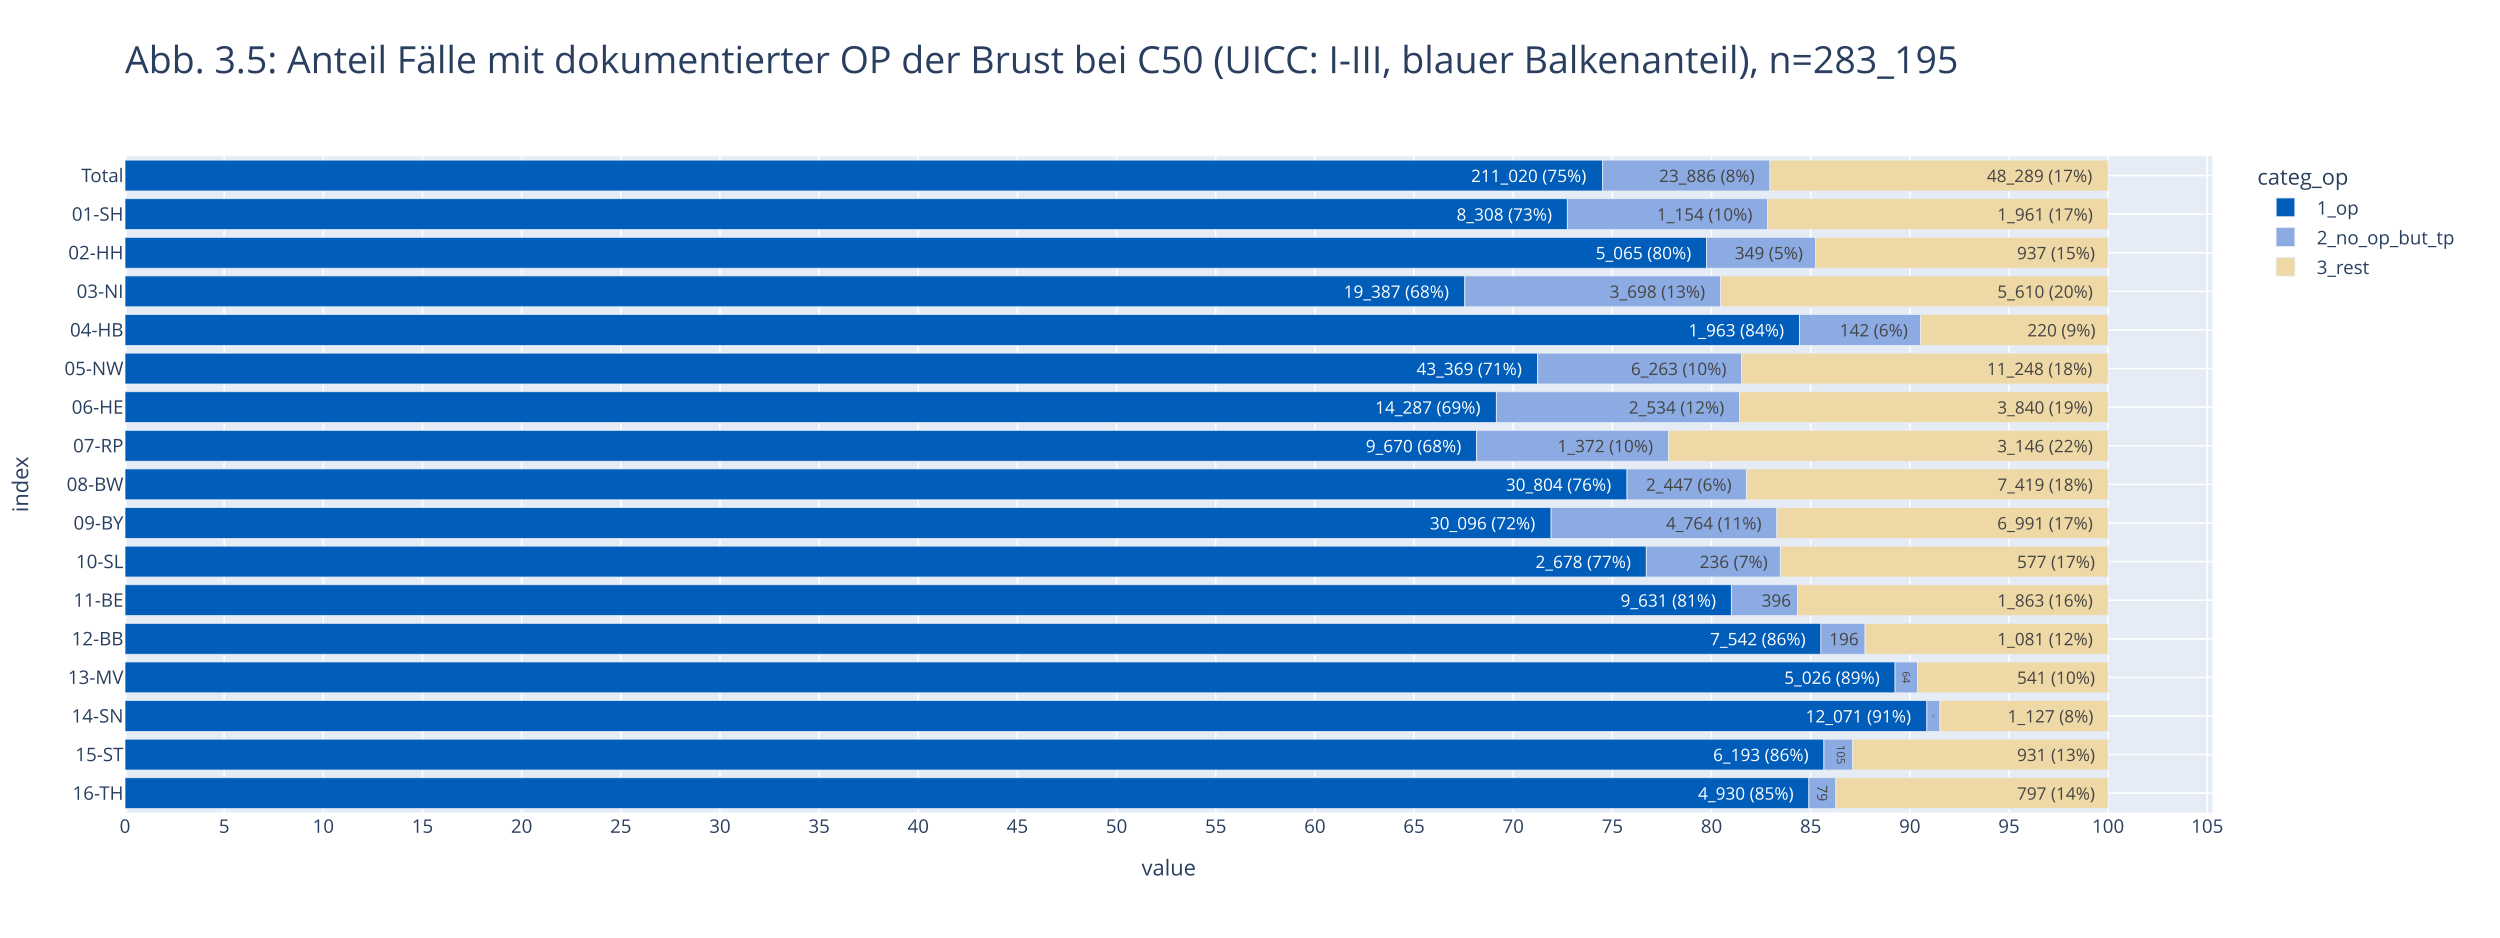
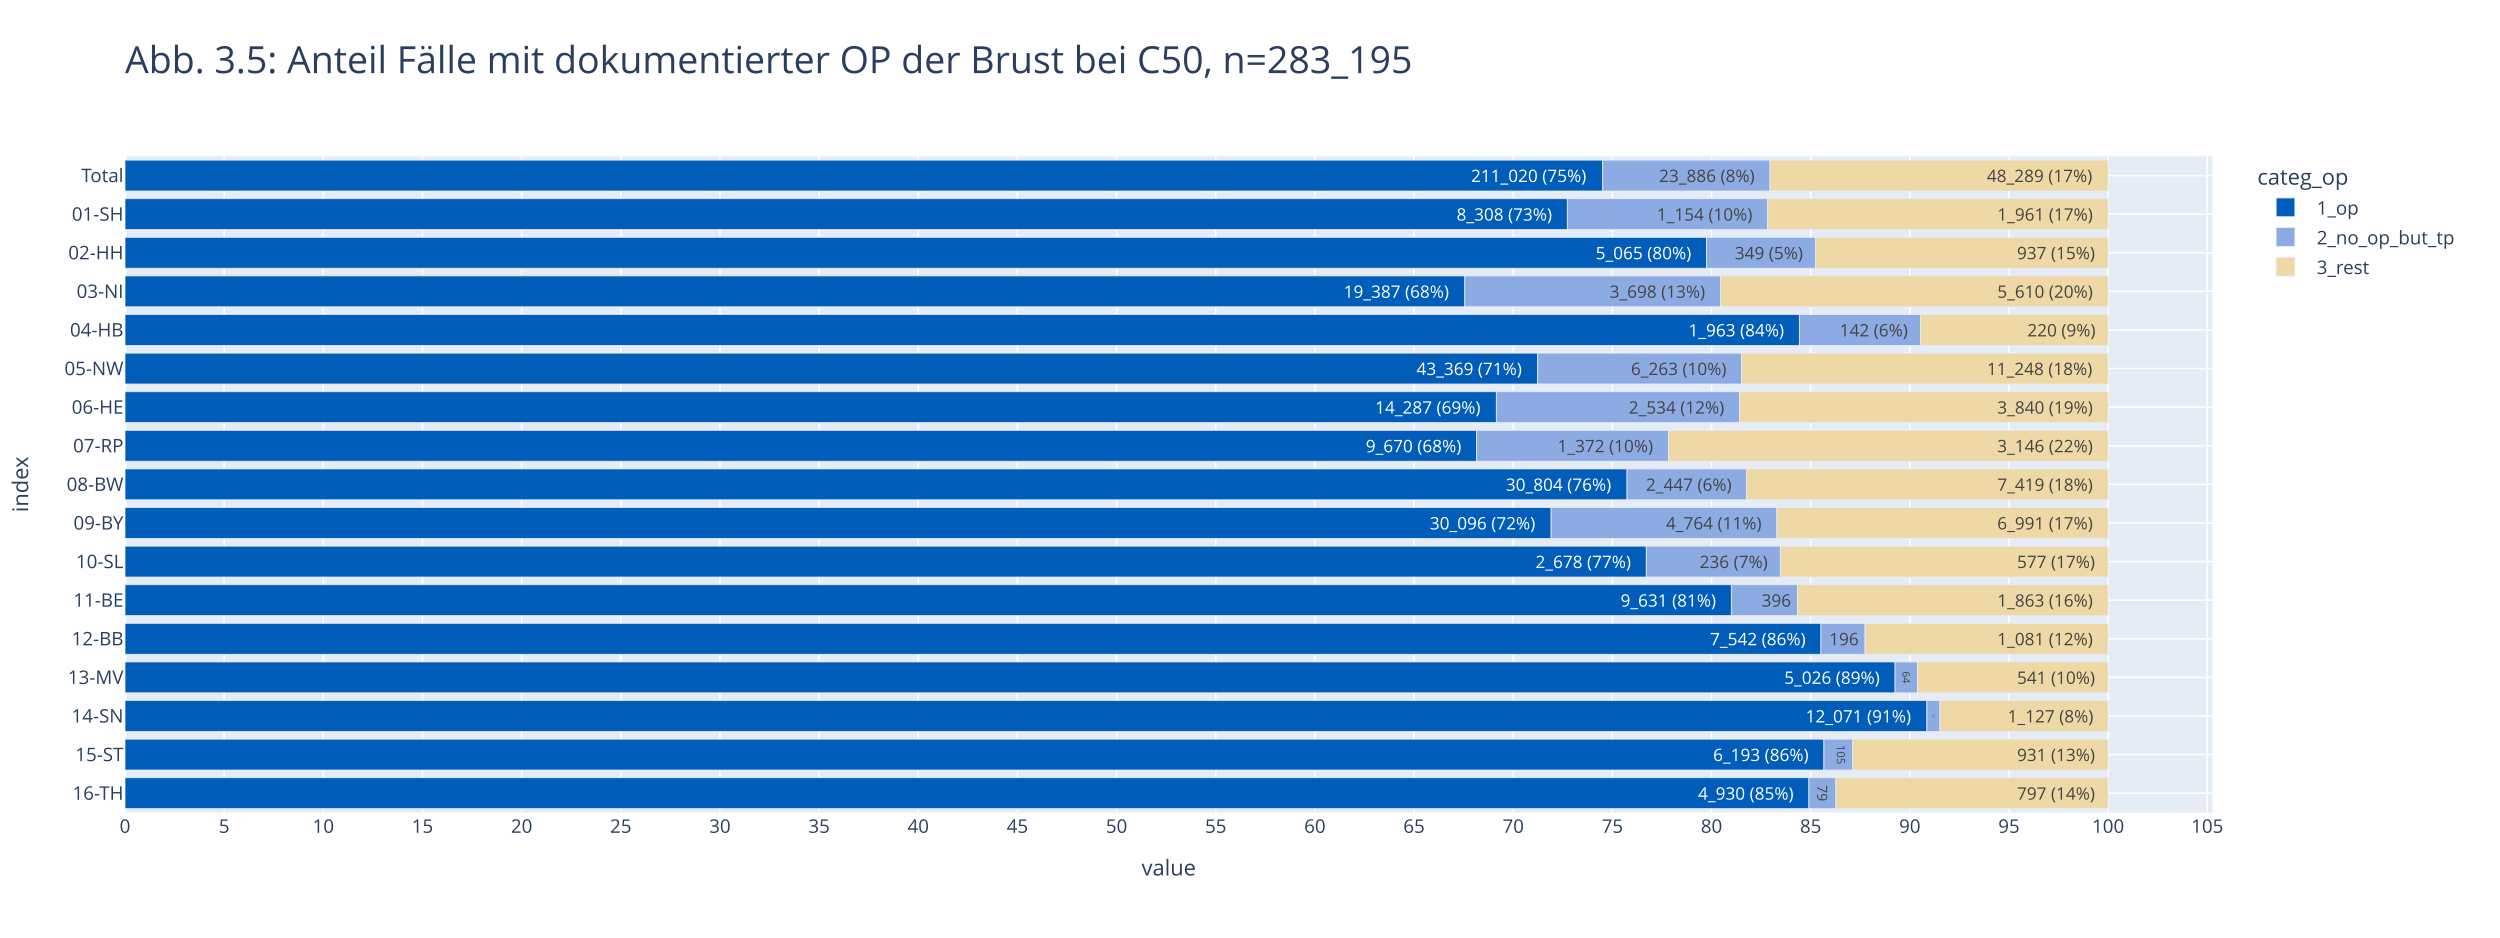
<svg xmlns="http://www.w3.org/2000/svg" class="main-svg" width="1600" height="600" style="" viewBox="0 0 1600 600">
  <rect x="0" y="0" width="1600" height="600" style="fill: rgb(255, 255, 255); fill-opacity: 1;" />
-   <defs id="defs-dbf409">
+   <defs id="defs-faba18">
    <g class="clips">
-       <clipPath id="clipdbf409xyplot" class="plotclip">
+       <clipPath id="clipfaba18xyplot" class="plotclip">
        <rect width="1336" height="420" />
      </clipPath>
-       <clipPath class="axesclip" id="clipdbf409x">
+       <clipPath class="axesclip" id="clipfaba18x">
        <rect x="80" y="0" width="1336" height="600" />
      </clipPath>
-       <clipPath class="axesclip" id="clipdbf409y">
+       <clipPath class="axesclip" id="clipfaba18y">
        <rect x="0" y="100" width="1600" height="420" />
      </clipPath>
-       <clipPath class="axesclip" id="clipdbf409xy">
+       <clipPath class="axesclip" id="clipfaba18xy">
        <rect x="80" y="100" width="1336" height="420" />
      </clipPath>
    </g>
    <g class="gradients" />
    <g class="patterns" />
  </defs>
  <g class="bglayer">
    <rect class="bg" x="80" y="100" width="1336" height="420" style="fill: rgb(229, 236, 246); fill-opacity: 1; stroke-width: 0;" />
  </g>
  <g class="layer-below">
    <g class="imagelayer" />
    <g class="shapelayer" />
  </g>
  <g class="cartesianlayer">
    <g class="subplot xy">
      <g class="layer-subplot">
        <g class="shapelayer" />
        <g class="imagelayer" />
      </g>
      <g class="minor-gridlayer">
        <g class="x" />
        <g class="y" />
      </g>
      <g class="gridlayer">
        <g class="x">
          <path class="xgrid crisp" transform="translate(143.46,0)" d="M0,100v420" style="stroke: rgb(255, 255, 255); stroke-opacity: 1; stroke-width: 1px;" />
          <path class="xgrid crisp" transform="translate(206.92,0)" d="M0,100v420" style="stroke: rgb(255, 255, 255); stroke-opacity: 1; stroke-width: 1px;" />
          <path class="xgrid crisp" transform="translate(270.38,0)" d="M0,100v420" style="stroke: rgb(255, 255, 255); stroke-opacity: 1; stroke-width: 1px;" />
          <path class="xgrid crisp" transform="translate(333.84,0)" d="M0,100v420" style="stroke: rgb(255, 255, 255); stroke-opacity: 1; stroke-width: 1px;" />
          <path class="xgrid crisp" transform="translate(397.3,0)" d="M0,100v420" style="stroke: rgb(255, 255, 255); stroke-opacity: 1; stroke-width: 1px;" />
          <path class="xgrid crisp" transform="translate(460.76,0)" d="M0,100v420" style="stroke: rgb(255, 255, 255); stroke-opacity: 1; stroke-width: 1px;" />
          <path class="xgrid crisp" transform="translate(524.22,0)" d="M0,100v420" style="stroke: rgb(255, 255, 255); stroke-opacity: 1; stroke-width: 1px;" />
          <path class="xgrid crisp" transform="translate(587.68,0)" d="M0,100v420" style="stroke: rgb(255, 255, 255); stroke-opacity: 1; stroke-width: 1px;" />
          <path class="xgrid crisp" transform="translate(651.14,0)" d="M0,100v420" style="stroke: rgb(255, 255, 255); stroke-opacity: 1; stroke-width: 1px;" />
          <path class="xgrid crisp" transform="translate(714.6,0)" d="M0,100v420" style="stroke: rgb(255, 255, 255); stroke-opacity: 1; stroke-width: 1px;" />
          <path class="xgrid crisp" transform="translate(778.06,0)" d="M0,100v420" style="stroke: rgb(255, 255, 255); stroke-opacity: 1; stroke-width: 1px;" />
          <path class="xgrid crisp" transform="translate(841.52,0)" d="M0,100v420" style="stroke: rgb(255, 255, 255); stroke-opacity: 1; stroke-width: 1px;" />
          <path class="xgrid crisp" transform="translate(904.98,0)" d="M0,100v420" style="stroke: rgb(255, 255, 255); stroke-opacity: 1; stroke-width: 1px;" />
          <path class="xgrid crisp" transform="translate(968.44,0)" d="M0,100v420" style="stroke: rgb(255, 255, 255); stroke-opacity: 1; stroke-width: 1px;" />
          <path class="xgrid crisp" transform="translate(1031.9,0)" d="M0,100v420" style="stroke: rgb(255, 255, 255); stroke-opacity: 1; stroke-width: 1px;" />
          <path class="xgrid crisp" transform="translate(1095.36,0)" d="M0,100v420" style="stroke: rgb(255, 255, 255); stroke-opacity: 1; stroke-width: 1px;" />
          <path class="xgrid crisp" transform="translate(1158.82,0)" d="M0,100v420" style="stroke: rgb(255, 255, 255); stroke-opacity: 1; stroke-width: 1px;" />
          <path class="xgrid crisp" transform="translate(1222.28,0)" d="M0,100v420" style="stroke: rgb(255, 255, 255); stroke-opacity: 1; stroke-width: 1px;" />
          <path class="xgrid crisp" transform="translate(1285.74,0)" d="M0,100v420" style="stroke: rgb(255, 255, 255); stroke-opacity: 1; stroke-width: 1px;" />
          <path class="xgrid crisp" transform="translate(1349.2,0)" d="M0,100v420" style="stroke: rgb(255, 255, 255); stroke-opacity: 1; stroke-width: 1px;" />
          <path class="xgrid crisp" transform="translate(1412.66,0)" d="M0,100v420" style="stroke: rgb(255, 255, 255); stroke-opacity: 1; stroke-width: 1px;" />
        </g>
        <g class="y">
          <path class="ygrid crisp" transform="translate(0,507.65)" d="M80,0h1336" style="stroke: rgb(255, 255, 255); stroke-opacity: 1; stroke-width: 1px;" />
          <path class="ygrid crisp" transform="translate(0,482.94)" d="M80,0h1336" style="stroke: rgb(255, 255, 255); stroke-opacity: 1; stroke-width: 1px;" />
          <path class="ygrid crisp" transform="translate(0,458.24)" d="M80,0h1336" style="stroke: rgb(255, 255, 255); stroke-opacity: 1; stroke-width: 1px;" />
          <path class="ygrid crisp" transform="translate(0,433.53)" d="M80,0h1336" style="stroke: rgb(255, 255, 255); stroke-opacity: 1; stroke-width: 1px;" />
          <path class="ygrid crisp" transform="translate(0,408.82)" d="M80,0h1336" style="stroke: rgb(255, 255, 255); stroke-opacity: 1; stroke-width: 1px;" />
          <path class="ygrid crisp" transform="translate(0,384.12)" d="M80,0h1336" style="stroke: rgb(255, 255, 255); stroke-opacity: 1; stroke-width: 1px;" />
          <path class="ygrid crisp" transform="translate(0,359.41)" d="M80,0h1336" style="stroke: rgb(255, 255, 255); stroke-opacity: 1; stroke-width: 1px;" />
          <path class="ygrid crisp" transform="translate(0,334.71)" d="M80,0h1336" style="stroke: rgb(255, 255, 255); stroke-opacity: 1; stroke-width: 1px;" />
          <path class="ygrid crisp" transform="translate(0,310)" d="M80,0h1336" style="stroke: rgb(255, 255, 255); stroke-opacity: 1; stroke-width: 1px;" />
          <path class="ygrid crisp" transform="translate(0,285.29)" d="M80,0h1336" style="stroke: rgb(255, 255, 255); stroke-opacity: 1; stroke-width: 1px;" />
          <path class="ygrid crisp" transform="translate(0,260.59)" d="M80,0h1336" style="stroke: rgb(255, 255, 255); stroke-opacity: 1; stroke-width: 1px;" />
          <path class="ygrid crisp" transform="translate(0,235.88)" d="M80,0h1336" style="stroke: rgb(255, 255, 255); stroke-opacity: 1; stroke-width: 1px;" />
          <path class="ygrid crisp" transform="translate(0,211.18)" d="M80,0h1336" style="stroke: rgb(255, 255, 255); stroke-opacity: 1; stroke-width: 1px;" />
          <path class="ygrid crisp" transform="translate(0,186.47)" d="M80,0h1336" style="stroke: rgb(255, 255, 255); stroke-opacity: 1; stroke-width: 1px;" />
          <path class="ygrid crisp" transform="translate(0,161.76)" d="M80,0h1336" style="stroke: rgb(255, 255, 255); stroke-opacity: 1; stroke-width: 1px;" />
          <path class="ygrid crisp" transform="translate(0,137.06)" d="M80,0h1336" style="stroke: rgb(255, 255, 255); stroke-opacity: 1; stroke-width: 1px;" />
          <path class="ygrid crisp" transform="translate(0,112.35)" d="M80,0h1336" style="stroke: rgb(255, 255, 255); stroke-opacity: 1; stroke-width: 1px;" />
        </g>
      </g>
      <g class="zerolinelayer">
        <path class="xzl zl crisp" transform="translate(80,0)" d="M0,100v420" style="stroke: rgb(255, 255, 255); stroke-opacity: 1; stroke-width: 2px;" />
      </g>
      <g class="layer-between">
        <g class="shapelayer" />
        <g class="imagelayer" />
      </g>
      <path class="xlines-below" />
      <path class="ylines-below" />
      <g class="overlines-below" />
      <g class="xaxislayer-below" />
      <g class="yaxislayer-below" />
      <g class="overaxes-below" />
      <g class="overplot">
-         <g class="xy" transform="translate(80,100)" clip-path="url(#clipdbf409xyplot)">
+         <g class="xy" transform="translate(80,100)" clip-path="url(#clipfaba18xyplot)">
          <g class="barlayer mlayer">
            <g class="trace bars" style="opacity: 1;">
              <g class="points">
                <g class="point">
                  <path d="M0,22.24V2.47H945.73V22.24Z" style="vector-effect: none; opacity: 1; stroke-width: 0.5px; fill: rgb(0, 93, 185); fill-opacity: 1; stroke: rgb(229, 236, 246); stroke-opacity: 1;" />
                  <text class="bartext bartext-inside" text-anchor="middle" data-notex="1" x="0" y="0" style="font-family: 'Open Sans', verdana, arial, sans-serif; font-size: 12px; fill: rgb(255, 255, 255); fill-opacity: 1; white-space: pre;" transform="translate(898.3433,16.486)scale(0.918)">211_020 (75%)</text>
                </g>
                <g class="point">
                  <path d="M0,46.94V27.18H923.09V46.94Z" style="vector-effect: none; opacity: 1; stroke-width: 0.5px; fill: rgb(0, 93, 185); fill-opacity: 1; stroke: rgb(229, 236, 246); stroke-opacity: 1;" />
                  <text class="bartext bartext-inside" text-anchor="middle" data-notex="1" x="0" y="0" style="font-family: 'Open Sans', verdana, arial, sans-serif; font-size: 12px; fill: rgb(255, 255, 255); fill-opacity: 1; white-space: pre;" transform="translate(882.7373,41.188)scale(0.9173333)">8_308 (73%)</text>
                </g>
                <g class="point">
                  <path d="M0,71.65V51.88H1012.2V71.65Z" style="vector-effect: none; opacity: 1; stroke-width: 0.5px; fill: rgb(0, 93, 185); fill-opacity: 1; stroke: rgb(229, 236, 246); stroke-opacity: 1;" />
                  <text class="bartext bartext-inside" text-anchor="middle" data-notex="1" x="0" y="0" style="font-family: 'Open Sans', verdana, arial, sans-serif; font-size: 12px; fill: rgb(255, 255, 255); fill-opacity: 1; white-space: pre;" transform="translate(971.8202,65.896)scale(0.918)">5_065 (80%)</text>
                </g>
                <g class="point">
                  <path d="M0,96.35V76.59H857.5V96.35Z" style="vector-effect: none; opacity: 1; stroke-width: 0.5px; fill: rgb(0, 93, 185); fill-opacity: 1; stroke: rgb(229, 236, 246); stroke-opacity: 1;" />
                  <text class="bartext bartext-inside" text-anchor="middle" data-notex="1" x="0" y="0" style="font-family: 'Open Sans', verdana, arial, sans-serif; font-size: 12px; fill: rgb(255, 255, 255); fill-opacity: 1; white-space: pre;" transform="translate(813.65,90.598)scale(0.9173333)">19_387 (68%)</text>
                </g>
                <g class="point">
                  <path d="M0,121.06V101.29H1071.59V121.06Z" style="vector-effect: none; opacity: 1; stroke-width: 0.5px; fill: rgb(0, 93, 185); fill-opacity: 1; stroke: rgb(229, 236, 246); stroke-opacity: 1;" />
                  <text class="bartext bartext-inside" text-anchor="middle" data-notex="1" x="0" y="0" style="font-family: 'Open Sans', verdana, arial, sans-serif; font-size: 12px; fill: rgb(255, 255, 255); fill-opacity: 1; white-space: pre;" transform="translate(1031.21,115.306)scale(0.918)">1_963 (84%)</text>
                </g>
                <g class="point">
                  <path d="M0,145.76V126H904.14V145.76Z" style="vector-effect: none; opacity: 1; stroke-width: 0.5px; fill: rgb(0, 93, 185); fill-opacity: 1; stroke: rgb(229, 236, 246); stroke-opacity: 1;" />
                  <text class="bartext bartext-inside" text-anchor="middle" data-notex="1" x="0" y="0" style="font-family: 'Open Sans', verdana, arial, sans-serif; font-size: 12px; fill: rgb(255, 255, 255); fill-opacity: 1; white-space: pre;" transform="translate(860.29,140.008)scale(0.9173333)">43_369 (71%)</text>
                </g>
                <g class="point">
                  <path d="M0,170.47V150.71H877.65V170.47Z" style="vector-effect: none; opacity: 1; stroke-width: 0.5px; fill: rgb(0, 93, 185); fill-opacity: 1; stroke: rgb(229, 236, 246); stroke-opacity: 1;" />
                  <text class="bartext bartext-inside" text-anchor="middle" data-notex="1" x="0" y="0" style="font-family: 'Open Sans', verdana, arial, sans-serif; font-size: 12px; fill: rgb(255, 255, 255); fill-opacity: 1; white-space: pre;" transform="translate(833.8,164.718)scale(0.9173333)">14_287 (69%)</text>
                </g>
                <g class="point">
                  <path d="M0,195.18V175.41H865.04V195.18Z" style="vector-effect: none; opacity: 1; stroke-width: 0.5px; fill: rgb(0, 93, 185); fill-opacity: 1; stroke: rgb(229, 236, 246); stroke-opacity: 1;" />
                  <text class="bartext bartext-inside" text-anchor="middle" data-notex="1" x="0" y="0" style="font-family: 'Open Sans', verdana, arial, sans-serif; font-size: 12px; fill: rgb(255, 255, 255); fill-opacity: 1; white-space: pre;" transform="translate(824.6602,189.426)scale(0.918)">9_670 (68%)</text>
                </g>
                <g class="point">
                  <path d="M0,219.88V200.12H961.31V219.88Z" style="vector-effect: none; opacity: 1; stroke-width: 0.5px; fill: rgb(0, 93, 185); fill-opacity: 1; stroke: rgb(229, 236, 246); stroke-opacity: 1;" />
                  <text class="bartext bartext-inside" text-anchor="middle" data-notex="1" x="0" y="0" style="font-family: 'Open Sans', verdana, arial, sans-serif; font-size: 12px; fill: rgb(255, 255, 255); fill-opacity: 1; white-space: pre;" transform="translate(917.46,214.128)scale(0.9173333)">30_804 (76%)</text>
                </g>
                <g class="point">
                  <path d="M0,244.59V224.82H912.71V244.59Z" style="vector-effect: none; opacity: 1; stroke-width: 0.5px; fill: rgb(0, 93, 185); fill-opacity: 1; stroke: rgb(229, 236, 246); stroke-opacity: 1;" />
                  <text class="bartext bartext-inside" text-anchor="middle" data-notex="1" x="0" y="0" style="font-family: 'Open Sans', verdana, arial, sans-serif; font-size: 12px; fill: rgb(255, 255, 255); fill-opacity: 1; white-space: pre;" transform="translate(868.8303,238.836)scale(0.918)">30_096 (72%)</text>
                </g>
                <g class="point">
                  <path d="M0,269.29V249.53H973.62V269.29Z" style="vector-effect: none; opacity: 1; stroke-width: 0.5px; fill: rgb(0, 93, 185); fill-opacity: 1; stroke: rgb(229, 236, 246); stroke-opacity: 1;" />
                  <text class="bartext bartext-inside" text-anchor="middle" data-notex="1" x="0" y="0" style="font-family: 'Open Sans', verdana, arial, sans-serif; font-size: 12px; fill: rgb(255, 255, 255); fill-opacity: 1; white-space: pre;" transform="translate(933.2673,263.538)scale(0.9173333)">2_678 (77%)</text>
                </g>
                <g class="point">
                  <path d="M0,294V274.24H1028.06V294Z" style="vector-effect: none; opacity: 1; stroke-width: 0.5px; fill: rgb(0, 93, 185); fill-opacity: 1; stroke: rgb(229, 236, 246); stroke-opacity: 1;" />
                  <text class="bartext bartext-inside" text-anchor="middle" data-notex="1" x="0" y="0" style="font-family: 'Open Sans', verdana, arial, sans-serif; font-size: 12px; fill: rgb(255, 255, 255); fill-opacity: 1; white-space: pre;" transform="translate(987.7073,288.248)scale(0.9173333)">9_631 (81%)</text>
                </g>
                <g class="point">
                  <path d="M0,318.71V298.94H1085.42V318.71Z" style="vector-effect: none; opacity: 1; stroke-width: 0.5px; fill: rgb(0, 93, 185); fill-opacity: 1; stroke: rgb(229, 236, 246); stroke-opacity: 1;" />
                  <text class="bartext bartext-inside" text-anchor="middle" data-notex="1" x="0" y="0" style="font-family: 'Open Sans', verdana, arial, sans-serif; font-size: 12px; fill: rgb(255, 255, 255); fill-opacity: 1; white-space: pre;" transform="translate(1045.04,312.956)scale(0.918)">7_542 (86%)</text>
                </g>
                <g class="point">
                  <path d="M0,343.41V323.65H1132.84V343.41Z" style="vector-effect: none; opacity: 1; stroke-width: 0.5px; fill: rgb(0, 93, 185); fill-opacity: 1; stroke: rgb(229, 236, 246); stroke-opacity: 1;" />
                  <text class="bartext bartext-inside" text-anchor="middle" data-notex="1" x="0" y="0" style="font-family: 'Open Sans', verdana, arial, sans-serif; font-size: 12px; fill: rgb(255, 255, 255); fill-opacity: 1; white-space: pre;" transform="translate(1092.487,337.658)scale(0.9173333)">5_026 (89%)</text>
                </g>
                <g class="point">
                  <path d="M0,368.12V348.35H1153.22V368.12Z" style="vector-effect: none; opacity: 1; stroke-width: 0.5px; fill: rgb(0, 93, 185); fill-opacity: 1; stroke: rgb(229, 236, 246); stroke-opacity: 1;" />
                  <text class="bartext bartext-inside" text-anchor="middle" data-notex="1" x="0" y="0" style="font-family: 'Open Sans', verdana, arial, sans-serif; font-size: 12px; fill: rgb(255, 255, 255); fill-opacity: 1; white-space: pre;" transform="translate(1109.34,362.366)scale(0.918)">12_071 (91%)</text>
                </g>
                <g class="point">
                  <path d="M0,392.82V373.06H1087.31V392.82Z" style="vector-effect: none; opacity: 1; stroke-width: 0.5px; fill: rgb(0, 93, 185); fill-opacity: 1; stroke: rgb(229, 236, 246); stroke-opacity: 1;" />
                  <text class="bartext bartext-inside" text-anchor="middle" data-notex="1" x="0" y="0" style="font-family: 'Open Sans', verdana, arial, sans-serif; font-size: 12px; fill: rgb(255, 255, 255); fill-opacity: 1; white-space: pre;" transform="translate(1046.957,387.068)scale(0.9173333)">6_193 (86%)</text>
                </g>
                <g class="point">
                  <path d="M0,417.53V397.76H1077.71V417.53Z" style="vector-effect: none; opacity: 1; stroke-width: 0.5px; fill: rgb(0, 93, 185); fill-opacity: 1; stroke: rgb(229, 236, 246); stroke-opacity: 1;" />
                  <text class="bartext bartext-inside" text-anchor="middle" data-notex="1" x="0" y="0" style="font-family: 'Open Sans', verdana, arial, sans-serif; font-size: 12px; fill: rgb(255, 255, 255); fill-opacity: 1; white-space: pre;" transform="translate(1037.33,411.776)scale(0.918)">4_930 (85%)</text>
                </g>
              </g>
            </g>
            <g class="trace bars" style="opacity: 1;">
              <g class="points">
                <g class="point">
                  <path d="M945.73,22.24V2.47H1052.78V22.24Z" style="vector-effect: none; opacity: 1; stroke-width: 0.5px; fill: rgb(140, 171, 226); fill-opacity: 1; stroke: rgb(229, 236, 246); stroke-opacity: 1;" />
                  <text class="bartext bartext-inside" text-anchor="middle" data-notex="1" x="0" y="0" style="font-family: 'Open Sans', verdana, arial, sans-serif; font-size: 12px; fill: rgb(68, 68, 68); fill-opacity: 1; white-space: pre;" transform="translate(1012.4,16.486)scale(0.918)">23_886 (8%)</text>
                </g>
                <g class="point">
                  <path d="M923.09,46.94V27.18H1051.31V46.94Z" style="vector-effect: none; opacity: 1; stroke-width: 0.5px; fill: rgb(140, 171, 226); fill-opacity: 1; stroke: rgb(229, 236, 246); stroke-opacity: 1;" />
                  <text class="bartext bartext-inside" text-anchor="middle" data-notex="1" x="0" y="0" style="font-family: 'Open Sans', verdana, arial, sans-serif; font-size: 12px; fill: rgb(68, 68, 68); fill-opacity: 1; white-space: pre;" transform="translate(1010.957,41.188)scale(0.9173333)">1_154 (10%)</text>
                </g>
                <g class="point">
                  <path d="M1012.2,71.65V51.88H1081.95V71.65Z" style="vector-effect: none; opacity: 1; stroke-width: 0.5px; fill: rgb(140, 171, 226); fill-opacity: 1; stroke: rgb(229, 236, 246); stroke-opacity: 1;" />
                  <text class="bartext bartext-inside" text-anchor="middle" data-notex="1" x="0" y="0" style="font-family: 'Open Sans', verdana, arial, sans-serif; font-size: 12px; fill: rgb(68, 68, 68); fill-opacity: 1; white-space: pre;" transform="translate(1052.077,65.896)scale(0.918)">349 (5%)</text>
                </g>
                <g class="point">
                  <path d="M857.5,96.35V76.59H1021.07V96.35Z" style="vector-effect: none; opacity: 1; stroke-width: 0.5px; fill: rgb(140, 171, 226); fill-opacity: 1; stroke: rgb(229, 236, 246); stroke-opacity: 1;" />
                  <text class="bartext bartext-inside" text-anchor="middle" data-notex="1" x="0" y="0" style="font-family: 'Open Sans', verdana, arial, sans-serif; font-size: 12px; fill: rgb(68, 68, 68); fill-opacity: 1; white-space: pre;" transform="translate(980.7173,90.598)scale(0.9173333)">3_698 (13%)</text>
                </g>
                <g class="point">
                  <path d="M1071.59,121.06V101.29H1149.1V121.06Z" style="vector-effect: none; opacity: 1; stroke-width: 0.5px; fill: rgb(140, 171, 226); fill-opacity: 1; stroke: rgb(229, 236, 246); stroke-opacity: 1;" />
                  <text class="bartext bartext-inside" text-anchor="middle" data-notex="1" x="0" y="0" style="font-family: 'Open Sans', verdana, arial, sans-serif; font-size: 12px; fill: rgb(68, 68, 68); fill-opacity: 1; white-space: pre;" transform="translate(1119.227,115.306)scale(0.918)">142 (6%)</text>
                </g>
                <g class="point">
                  <path d="M904.14,145.76V126H1034.71V145.76Z" style="vector-effect: none; opacity: 1; stroke-width: 0.5px; fill: rgb(140, 171, 226); fill-opacity: 1; stroke: rgb(229, 236, 246); stroke-opacity: 1;" />
                  <text class="bartext bartext-inside" text-anchor="middle" data-notex="1" x="0" y="0" style="font-family: 'Open Sans', verdana, arial, sans-serif; font-size: 12px; fill: rgb(68, 68, 68); fill-opacity: 1; white-space: pre;" transform="translate(994.3573,140.008)scale(0.9173333)">6_263 (10%)</text>
                </g>
                <g class="point">
                  <path d="M877.65,170.47V150.71H1033.31V170.47Z" style="vector-effect: none; opacity: 1; stroke-width: 0.5px; fill: rgb(140, 171, 226); fill-opacity: 1; stroke: rgb(229, 236, 246); stroke-opacity: 1;" />
                  <text class="bartext bartext-inside" text-anchor="middle" data-notex="1" x="0" y="0" style="font-family: 'Open Sans', verdana, arial, sans-serif; font-size: 12px; fill: rgb(68, 68, 68); fill-opacity: 1; white-space: pre;" transform="translate(992.9573,164.718)scale(0.9173333)">2_534 (12%)</text>
                </g>
                <g class="point">
                  <path d="M865.04,195.18V175.41H987.77V195.18Z" style="vector-effect: none; opacity: 1; stroke-width: 0.5px; fill: rgb(140, 171, 226); fill-opacity: 1; stroke: rgb(229, 236, 246); stroke-opacity: 1;" />
                  <text class="bartext bartext-inside" text-anchor="middle" data-notex="1" x="0" y="0" style="font-family: 'Open Sans', verdana, arial, sans-serif; font-size: 12px; fill: rgb(68, 68, 68); fill-opacity: 1; white-space: pre;" transform="translate(947.3902,189.426)scale(0.918)">1_372 (10%)</text>
                </g>
                <g class="point">
                  <path d="M961.31,219.88V200.12H1037.67V219.88Z" style="vector-effect: none; opacity: 1; stroke-width: 0.5px; fill: rgb(140, 171, 226); fill-opacity: 1; stroke: rgb(229, 236, 246); stroke-opacity: 1;" />
                  <text class="bartext bartext-inside" text-anchor="middle" data-notex="1" x="0" y="0" style="font-family: 'Open Sans', verdana, arial, sans-serif; font-size: 12px; fill: rgb(68, 68, 68); fill-opacity: 1; white-space: pre;" transform="translate(1000.815,214.128)scale(0.9173333)">2_447 (6%)</text>
                </g>
                <g class="point">
                  <path d="M912.71,244.59V224.82H1057.19V244.59Z" style="vector-effect: none; opacity: 1; stroke-width: 0.5px; fill: rgb(140, 171, 226); fill-opacity: 1; stroke: rgb(229, 236, 246); stroke-opacity: 1;" />
                  <text class="bartext bartext-inside" text-anchor="middle" data-notex="1" x="0" y="0" style="font-family: 'Open Sans', verdana, arial, sans-serif; font-size: 12px; fill: rgb(68, 68, 68); fill-opacity: 1; white-space: pre;" transform="translate(1016.81,238.836)scale(0.918)">4_764 (11%)</text>
                </g>
                <g class="point">
                  <path d="M973.62,269.29V249.53H1059.42V269.29Z" style="vector-effect: none; opacity: 1; stroke-width: 0.5px; fill: rgb(140, 171, 226); fill-opacity: 1; stroke: rgb(229, 236, 246); stroke-opacity: 1;" />
                  <text class="bartext bartext-inside" text-anchor="middle" data-notex="1" x="0" y="0" style="font-family: 'Open Sans', verdana, arial, sans-serif; font-size: 12px; fill: rgb(68, 68, 68); fill-opacity: 1; white-space: pre;" transform="translate(1029.567,263.538)scale(0.9173333)">236 (7%)</text>
                </g>
                <g class="point">
                  <path d="M1028.06,294V274.24H1070.33V294Z" style="vector-effect: none; opacity: 1; stroke-width: 0.5px; fill: rgb(140, 171, 226); fill-opacity: 1; stroke: rgb(229, 236, 246); stroke-opacity: 1;" />
                  <text class="bartext bartext-inside" text-anchor="middle" data-notex="1" x="0" y="0" style="font-family: 'Open Sans', verdana, arial, sans-serif; font-size: 12px; fill: rgb(68, 68, 68); fill-opacity: 1; white-space: pre;" transform="translate(1056.831,288.248)scale(0.9173333)">396</text>
                </g>
                <g class="point">
                  <path d="M1085.42,318.71V298.94H1113.63V318.71Z" style="vector-effect: none; opacity: 1; stroke-width: 0.5px; fill: rgb(140, 171, 226); fill-opacity: 1; stroke: rgb(229, 236, 246); stroke-opacity: 1;" />
                  <text class="bartext bartext-inside" text-anchor="middle" data-notex="1" x="0" y="0" style="font-family: 'Open Sans', verdana, arial, sans-serif; font-size: 12px; fill: rgb(68, 68, 68); fill-opacity: 1; white-space: pre;" transform="translate(1100.123,312.956)scale(0.918)">196</text>
                </g>
                <g class="point">
                  <path d="M1132.84,343.41V323.65H1147.26V343.41Z" style="vector-effect: none; opacity: 1; stroke-width: 0.5px; fill: rgb(140, 171, 226); fill-opacity: 1; stroke: rgb(229, 236, 246); stroke-opacity: 1;" />
                  <text class="bartext bartext-inside" text-anchor="middle" data-notex="1" x="0" y="0" style="font-family: 'Open Sans', verdana, arial, sans-serif; font-size: 12px; fill: rgb(68, 68, 68); fill-opacity: 1; white-space: pre;" transform="translate(1140.05,336.056)scale(0.5613333)rotate(90 0 -4.5)">64</text>
                </g>
                <g class="point">
                  <path d="M1153.22,368.12V348.35H1161.53V368.12Z" style="vector-effect: none; opacity: 1; stroke-width: 0.5px; fill: rgb(140, 171, 226); fill-opacity: 1; stroke: rgb(229, 236, 246); stroke-opacity: 1;" />
                  <text class="bartext bartext-inside" text-anchor="middle" data-notex="1" x="0" y="0" style="font-family: 'Open Sans', verdana, arial, sans-serif; font-size: 12px; fill: rgb(68, 68, 68); fill-opacity: 1; white-space: pre;" transform="translate(1157.375,358.928)scale(0.154)rotate(90 0 -4.5)">87</text>
                </g>
                <g class="point">
                  <path d="M1087.31,392.82V373.06H1105.74V392.82Z" style="vector-effect: none; opacity: 1; stroke-width: 0.5px; fill: rgb(140, 171, 226); fill-opacity: 1; stroke: rgb(229, 236, 246); stroke-opacity: 1;" />
                  <text class="bartext bartext-inside" text-anchor="middle" data-notex="1" x="0" y="0" style="font-family: 'Open Sans', verdana, arial, sans-serif; font-size: 12px; fill: rgb(68, 68, 68); fill-opacity: 1; white-space: pre;" transform="translate(1098.232,385.645)scale(0.6011195)rotate(90 0 -4.5)">105</text>
                </g>
                <g class="point">
                  <path d="M1077.71,417.53V397.76H1094.97V417.53Z" style="vector-effect: none; opacity: 1; stroke-width: 0.5px; fill: rgb(140, 171, 226); fill-opacity: 1; stroke: rgb(229, 236, 246); stroke-opacity: 1;" />
                  <text class="bartext bartext-inside" text-anchor="middle" data-notex="1" x="0" y="0" style="font-family: 'Open Sans', verdana, arial, sans-serif; font-size: 12px; fill: rgb(68, 68, 68); fill-opacity: 1; white-space: pre;" transform="translate(1086.34,411.023)scale(0.7506667)rotate(90 0 -4.5)">79</text>
                </g>
              </g>
            </g>
            <g class="trace bars" style="opacity: 1;">
              <g class="points">
                <g class="point">
                  <path d="M1052.78,22.24V2.47H1269.2V22.24Z" style="vector-effect: none; opacity: 1; stroke-width: 0.5px; fill: rgb(238, 216, 165); fill-opacity: 1; stroke: rgb(229, 236, 246); stroke-opacity: 1;" />
                  <text class="bartext bartext-inside" text-anchor="middle" data-notex="1" x="0" y="0" style="font-family: 'Open Sans', verdana, arial, sans-serif; font-size: 12px; fill: rgb(68, 68, 68); fill-opacity: 1; white-space: pre;" transform="translate(1225.32,16.486)scale(0.918)">48_289 (17%)</text>
                </g>
                <g class="point">
                  <path d="M1051.31,46.94V27.18H1269.2V46.94Z" style="vector-effect: none; opacity: 1; stroke-width: 0.5px; fill: rgb(238, 216, 165); fill-opacity: 1; stroke: rgb(229, 236, 246); stroke-opacity: 1;" />
                  <text class="bartext bartext-inside" text-anchor="middle" data-notex="1" x="0" y="0" style="font-family: 'Open Sans', verdana, arial, sans-serif; font-size: 12px; fill: rgb(68, 68, 68); fill-opacity: 1; white-space: pre;" transform="translate(1228.847,41.188)scale(0.9173333)">1_961 (17%)</text>
                </g>
                <g class="point">
                  <path d="M1081.95,71.65V51.88H1269.2V71.65Z" style="vector-effect: none; opacity: 1; stroke-width: 0.5px; fill: rgb(238, 216, 165); fill-opacity: 1; stroke: rgb(229, 236, 246); stroke-opacity: 1;" />
                  <text class="bartext bartext-inside" text-anchor="middle" data-notex="1" x="0" y="0" style="font-family: 'Open Sans', verdana, arial, sans-serif; font-size: 12px; fill: rgb(68, 68, 68); fill-opacity: 1; white-space: pre;" transform="translate(1235.82,65.896)scale(0.918)">937 (15%)</text>
                </g>
                <g class="point">
                  <path d="M1021.07,96.35V76.59H1269.2V96.35Z" style="vector-effect: none; opacity: 1; stroke-width: 0.5px; fill: rgb(238, 216, 165); fill-opacity: 1; stroke: rgb(229, 236, 246); stroke-opacity: 1;" />
                  <text class="bartext bartext-inside" text-anchor="middle" data-notex="1" x="0" y="0" style="font-family: 'Open Sans', verdana, arial, sans-serif; font-size: 12px; fill: rgb(68, 68, 68); fill-opacity: 1; white-space: pre;" transform="translate(1228.847,90.598)scale(0.9173333)">5_610 (20%)</text>
                </g>
                <g class="point">
                  <path d="M1149.1,121.06V101.29H1269.2V121.06Z" style="vector-effect: none; opacity: 1; stroke-width: 0.5px; fill: rgb(238, 216, 165); fill-opacity: 1; stroke: rgb(229, 236, 246); stroke-opacity: 1;" />
                  <text class="bartext bartext-inside" text-anchor="middle" data-notex="1" x="0" y="0" style="font-family: 'Open Sans', verdana, arial, sans-serif; font-size: 12px; fill: rgb(68, 68, 68); fill-opacity: 1; white-space: pre;" transform="translate(1239.327,115.306)scale(0.918)">220 (9%)</text>
                </g>
                <g class="point">
                  <path d="M1034.71,145.76V126H1269.2V145.76Z" style="vector-effect: none; opacity: 1; stroke-width: 0.5px; fill: rgb(238, 216, 165); fill-opacity: 1; stroke: rgb(229, 236, 246); stroke-opacity: 1;" />
                  <text class="bartext bartext-inside" text-anchor="middle" data-notex="1" x="0" y="0" style="font-family: 'Open Sans', verdana, arial, sans-serif; font-size: 12px; fill: rgb(68, 68, 68); fill-opacity: 1; white-space: pre;" transform="translate(1225.35,140.008)scale(0.9173333)">11_248 (18%)</text>
                </g>
                <g class="point">
                  <path d="M1033.31,170.47V150.71H1269.2V170.47Z" style="vector-effect: none; opacity: 1; stroke-width: 0.5px; fill: rgb(238, 216, 165); fill-opacity: 1; stroke: rgb(229, 236, 246); stroke-opacity: 1;" />
                  <text class="bartext bartext-inside" text-anchor="middle" data-notex="1" x="0" y="0" style="font-family: 'Open Sans', verdana, arial, sans-serif; font-size: 12px; fill: rgb(68, 68, 68); fill-opacity: 1; white-space: pre;" transform="translate(1228.847,164.718)scale(0.9173333)">3_840 (19%)</text>
                </g>
                <g class="point">
                  <path d="M987.77,195.18V175.41H1269.2V195.18Z" style="vector-effect: none; opacity: 1; stroke-width: 0.5px; fill: rgb(238, 216, 165); fill-opacity: 1; stroke: rgb(229, 236, 246); stroke-opacity: 1;" />
                  <text class="bartext bartext-inside" text-anchor="middle" data-notex="1" x="0" y="0" style="font-family: 'Open Sans', verdana, arial, sans-serif; font-size: 12px; fill: rgb(68, 68, 68); fill-opacity: 1; white-space: pre;" transform="translate(1228.82,189.426)scale(0.918)">3_146 (22%)</text>
                </g>
                <g class="point">
                  <path d="M1037.67,219.88V200.12H1269.2V219.88Z" style="vector-effect: none; opacity: 1; stroke-width: 0.5px; fill: rgb(238, 216, 165); fill-opacity: 1; stroke: rgb(229, 236, 246); stroke-opacity: 1;" />
                  <text class="bartext bartext-inside" text-anchor="middle" data-notex="1" x="0" y="0" style="font-family: 'Open Sans', verdana, arial, sans-serif; font-size: 12px; fill: rgb(68, 68, 68); fill-opacity: 1; white-space: pre;" transform="translate(1228.847,214.128)scale(0.9173333)">7_419 (18%)</text>
                </g>
                <g class="point">
                  <path d="M1057.19,244.59V224.82H1269.2V244.59Z" style="vector-effect: none; opacity: 1; stroke-width: 0.5px; fill: rgb(238, 216, 165); fill-opacity: 1; stroke: rgb(229, 236, 246); stroke-opacity: 1;" />
                  <text class="bartext bartext-inside" text-anchor="middle" data-notex="1" x="0" y="0" style="font-family: 'Open Sans', verdana, arial, sans-serif; font-size: 12px; fill: rgb(68, 68, 68); fill-opacity: 1; white-space: pre;" transform="translate(1228.82,238.836)scale(0.918)">6_991 (17%)</text>
                </g>
                <g class="point">
                  <path d="M1059.42,269.29V249.53H1269.2V269.29Z" style="vector-effect: none; opacity: 1; stroke-width: 0.5px; fill: rgb(238, 216, 165); fill-opacity: 1; stroke: rgb(229, 236, 246); stroke-opacity: 1;" />
                  <text class="bartext bartext-inside" text-anchor="middle" data-notex="1" x="0" y="0" style="font-family: 'Open Sans', verdana, arial, sans-serif; font-size: 12px; fill: rgb(68, 68, 68); fill-opacity: 1; white-space: pre;" transform="translate(1235.842,263.538)scale(0.9173333)">577 (17%)</text>
                </g>
                <g class="point">
                  <path d="M1070.33,294V274.24H1269.2V294Z" style="vector-effect: none; opacity: 1; stroke-width: 0.5px; fill: rgb(238, 216, 165); fill-opacity: 1; stroke: rgb(229, 236, 246); stroke-opacity: 1;" />
                  <text class="bartext bartext-inside" text-anchor="middle" data-notex="1" x="0" y="0" style="font-family: 'Open Sans', verdana, arial, sans-serif; font-size: 12px; fill: rgb(68, 68, 68); fill-opacity: 1; white-space: pre;" transform="translate(1228.847,288.248)scale(0.9173333)">1_863 (16%)</text>
                </g>
                <g class="point">
                  <path d="M1113.63,318.71V298.94H1269.2V318.71Z" style="vector-effect: none; opacity: 1; stroke-width: 0.5px; fill: rgb(238, 216, 165); fill-opacity: 1; stroke: rgb(229, 236, 246); stroke-opacity: 1;" />
                  <text class="bartext bartext-inside" text-anchor="middle" data-notex="1" x="0" y="0" style="font-family: 'Open Sans', verdana, arial, sans-serif; font-size: 12px; fill: rgb(68, 68, 68); fill-opacity: 1; white-space: pre;" transform="translate(1228.82,312.956)scale(0.918)">1_081 (12%)</text>
                </g>
                <g class="point">
                  <path d="M1147.26,343.41V323.65H1269.2V343.41Z" style="vector-effect: none; opacity: 1; stroke-width: 0.5px; fill: rgb(238, 216, 165); fill-opacity: 1; stroke: rgb(229, 236, 246); stroke-opacity: 1;" />
                  <text class="bartext bartext-inside" text-anchor="middle" data-notex="1" x="0" y="0" style="font-family: 'Open Sans', verdana, arial, sans-serif; font-size: 12px; fill: rgb(68, 68, 68); fill-opacity: 1; white-space: pre;" transform="translate(1235.842,337.658)scale(0.9173333)">541 (10%)</text>
                </g>
                <g class="point">
                  <path d="M1161.53,368.12V348.35H1269.2V368.12Z" style="vector-effect: none; opacity: 1; stroke-width: 0.5px; fill: rgb(238, 216, 165); fill-opacity: 1; stroke: rgb(229, 236, 246); stroke-opacity: 1;" />
                  <text class="bartext bartext-inside" text-anchor="middle" data-notex="1" x="0" y="0" style="font-family: 'Open Sans', verdana, arial, sans-serif; font-size: 12px; fill: rgb(68, 68, 68); fill-opacity: 1; white-space: pre;" transform="translate(1232.32,362.366)scale(0.918)">1_127 (8%)</text>
                </g>
                <g class="point">
                  <path d="M1105.74,392.82V373.06H1269.2V392.82Z" style="vector-effect: none; opacity: 1; stroke-width: 0.5px; fill: rgb(238, 216, 165); fill-opacity: 1; stroke: rgb(229, 236, 246); stroke-opacity: 1;" />
                  <text class="bartext bartext-inside" text-anchor="middle" data-notex="1" x="0" y="0" style="font-family: 'Open Sans', verdana, arial, sans-serif; font-size: 12px; fill: rgb(68, 68, 68); fill-opacity: 1; white-space: pre;" transform="translate(1235.842,387.068)scale(0.9173333)">931 (13%)</text>
                </g>
                <g class="point">
                  <path d="M1094.97,417.53V397.76H1269.2V417.53Z" style="vector-effect: none; opacity: 1; stroke-width: 0.5px; fill: rgb(238, 216, 165); fill-opacity: 1; stroke: rgb(229, 236, 246); stroke-opacity: 1;" />
                  <text class="bartext bartext-inside" text-anchor="middle" data-notex="1" x="0" y="0" style="font-family: 'Open Sans', verdana, arial, sans-serif; font-size: 12px; fill: rgb(68, 68, 68); fill-opacity: 1; white-space: pre;" transform="translate(1235.82,411.776)scale(0.918)">797 (14%)</text>
                </g>
              </g>
            </g>
          </g>
        </g>
      </g>
      <g class="zerolinelayer-above" />
      <path class="xlines-above crisp" d="M0,0" style="fill: none;" />
      <path class="ylines-above crisp" d="M0,0" style="fill: none;" />
      <g class="overlines-above" />
      <g class="xaxislayer-above">
        <g class="xtick">
          <text text-anchor="middle" x="0" y="533" transform="translate(80,0)" style="font-family: 'Open Sans', verdana, arial, sans-serif; font-size: 12px; fill: rgb(42, 63, 95); fill-opacity: 1; white-space: pre;">0</text>
        </g>
        <g class="xtick">
          <text text-anchor="middle" x="0" y="533" style="font-family: 'Open Sans', verdana, arial, sans-serif; font-size: 12px; fill: rgb(42, 63, 95); fill-opacity: 1; white-space: pre;" transform="translate(143.46,0)">5</text>
        </g>
        <g class="xtick">
          <text text-anchor="middle" x="0" y="533" style="font-family: 'Open Sans', verdana, arial, sans-serif; font-size: 12px; fill: rgb(42, 63, 95); fill-opacity: 1; white-space: pre;" transform="translate(206.92,0)">10</text>
        </g>
        <g class="xtick">
          <text text-anchor="middle" x="0" y="533" style="font-family: 'Open Sans', verdana, arial, sans-serif; font-size: 12px; fill: rgb(42, 63, 95); fill-opacity: 1; white-space: pre;" transform="translate(270.38,0)">15</text>
        </g>
        <g class="xtick">
          <text text-anchor="middle" x="0" y="533" style="font-family: 'Open Sans', verdana, arial, sans-serif; font-size: 12px; fill: rgb(42, 63, 95); fill-opacity: 1; white-space: pre;" transform="translate(333.84,0)">20</text>
        </g>
        <g class="xtick">
          <text text-anchor="middle" x="0" y="533" style="font-family: 'Open Sans', verdana, arial, sans-serif; font-size: 12px; fill: rgb(42, 63, 95); fill-opacity: 1; white-space: pre;" transform="translate(397.3,0)">25</text>
        </g>
        <g class="xtick">
          <text text-anchor="middle" x="0" y="533" style="font-family: 'Open Sans', verdana, arial, sans-serif; font-size: 12px; fill: rgb(42, 63, 95); fill-opacity: 1; white-space: pre;" transform="translate(460.76,0)">30</text>
        </g>
        <g class="xtick">
          <text text-anchor="middle" x="0" y="533" style="font-family: 'Open Sans', verdana, arial, sans-serif; font-size: 12px; fill: rgb(42, 63, 95); fill-opacity: 1; white-space: pre;" transform="translate(524.22,0)">35</text>
        </g>
        <g class="xtick">
          <text text-anchor="middle" x="0" y="533" style="font-family: 'Open Sans', verdana, arial, sans-serif; font-size: 12px; fill: rgb(42, 63, 95); fill-opacity: 1; white-space: pre;" transform="translate(587.68,0)">40</text>
        </g>
        <g class="xtick">
          <text text-anchor="middle" x="0" y="533" style="font-family: 'Open Sans', verdana, arial, sans-serif; font-size: 12px; fill: rgb(42, 63, 95); fill-opacity: 1; white-space: pre;" transform="translate(651.14,0)">45</text>
        </g>
        <g class="xtick">
          <text text-anchor="middle" x="0" y="533" style="font-family: 'Open Sans', verdana, arial, sans-serif; font-size: 12px; fill: rgb(42, 63, 95); fill-opacity: 1; white-space: pre;" transform="translate(714.6,0)">50</text>
        </g>
        <g class="xtick">
          <text text-anchor="middle" x="0" y="533" style="font-family: 'Open Sans', verdana, arial, sans-serif; font-size: 12px; fill: rgb(42, 63, 95); fill-opacity: 1; white-space: pre;" transform="translate(778.06,0)">55</text>
        </g>
        <g class="xtick">
          <text text-anchor="middle" x="0" y="533" style="font-family: 'Open Sans', verdana, arial, sans-serif; font-size: 12px; fill: rgb(42, 63, 95); fill-opacity: 1; white-space: pre;" transform="translate(841.52,0)">60</text>
        </g>
        <g class="xtick">
          <text text-anchor="middle" x="0" y="533" style="font-family: 'Open Sans', verdana, arial, sans-serif; font-size: 12px; fill: rgb(42, 63, 95); fill-opacity: 1; white-space: pre;" transform="translate(904.98,0)">65</text>
        </g>
        <g class="xtick">
          <text text-anchor="middle" x="0" y="533" style="font-family: 'Open Sans', verdana, arial, sans-serif; font-size: 12px; fill: rgb(42, 63, 95); fill-opacity: 1; white-space: pre;" transform="translate(968.44,0)">70</text>
        </g>
        <g class="xtick">
          <text text-anchor="middle" x="0" y="533" style="font-family: 'Open Sans', verdana, arial, sans-serif; font-size: 12px; fill: rgb(42, 63, 95); fill-opacity: 1; white-space: pre;" transform="translate(1031.9,0)">75</text>
        </g>
        <g class="xtick">
          <text text-anchor="middle" x="0" y="533" style="font-family: 'Open Sans', verdana, arial, sans-serif; font-size: 12px; fill: rgb(42, 63, 95); fill-opacity: 1; white-space: pre;" transform="translate(1095.36,0)">80</text>
        </g>
        <g class="xtick">
          <text text-anchor="middle" x="0" y="533" style="font-family: 'Open Sans', verdana, arial, sans-serif; font-size: 12px; fill: rgb(42, 63, 95); fill-opacity: 1; white-space: pre;" transform="translate(1158.82,0)">85</text>
        </g>
        <g class="xtick">
          <text text-anchor="middle" x="0" y="533" style="font-family: 'Open Sans', verdana, arial, sans-serif; font-size: 12px; fill: rgb(42, 63, 95); fill-opacity: 1; white-space: pre;" transform="translate(1222.28,0)">90</text>
        </g>
        <g class="xtick">
          <text text-anchor="middle" x="0" y="533" style="font-family: 'Open Sans', verdana, arial, sans-serif; font-size: 12px; fill: rgb(42, 63, 95); fill-opacity: 1; white-space: pre;" transform="translate(1285.74,0)">95</text>
        </g>
        <g class="xtick">
          <text text-anchor="middle" x="0" y="533" style="font-family: 'Open Sans', verdana, arial, sans-serif; font-size: 12px; fill: rgb(42, 63, 95); fill-opacity: 1; white-space: pre;" transform="translate(1349.2,0)">100</text>
        </g>
        <g class="xtick">
          <text text-anchor="middle" x="0" y="533" style="font-family: 'Open Sans', verdana, arial, sans-serif; font-size: 12px; fill: rgb(42, 63, 95); fill-opacity: 1; white-space: pre;" transform="translate(1412.66,0)">105</text>
        </g>
      </g>
      <g class="yaxislayer-above">
        <g class="ytick">
          <text text-anchor="end" x="79" y="4.2" transform="translate(0,507.65)" style="font-family: 'Open Sans', verdana, arial, sans-serif; font-size: 12px; fill: rgb(42, 63, 95); fill-opacity: 1; white-space: pre;">16-TH</text>
        </g>
        <g class="ytick">
          <text text-anchor="end" x="79" y="4.2" transform="translate(0,482.94)" style="font-family: 'Open Sans', verdana, arial, sans-serif; font-size: 12px; fill: rgb(42, 63, 95); fill-opacity: 1; white-space: pre;">15-ST</text>
        </g>
        <g class="ytick">
          <text text-anchor="end" x="79" y="4.2" transform="translate(0,458.24)" style="font-family: 'Open Sans', verdana, arial, sans-serif; font-size: 12px; fill: rgb(42, 63, 95); fill-opacity: 1; white-space: pre;">14-SN</text>
        </g>
        <g class="ytick">
          <text text-anchor="end" x="79" y="4.2" transform="translate(0,433.53)" style="font-family: 'Open Sans', verdana, arial, sans-serif; font-size: 12px; fill: rgb(42, 63, 95); fill-opacity: 1; white-space: pre;">13-MV</text>
        </g>
        <g class="ytick">
          <text text-anchor="end" x="79" y="4.2" transform="translate(0,408.82)" style="font-family: 'Open Sans', verdana, arial, sans-serif; font-size: 12px; fill: rgb(42, 63, 95); fill-opacity: 1; white-space: pre;">12-BB</text>
        </g>
        <g class="ytick">
          <text text-anchor="end" x="79" y="4.2" transform="translate(0,384.12)" style="font-family: 'Open Sans', verdana, arial, sans-serif; font-size: 12px; fill: rgb(42, 63, 95); fill-opacity: 1; white-space: pre;">11-BE</text>
        </g>
        <g class="ytick">
          <text text-anchor="end" x="79" y="4.2" transform="translate(0,359.41)" style="font-family: 'Open Sans', verdana, arial, sans-serif; font-size: 12px; fill: rgb(42, 63, 95); fill-opacity: 1; white-space: pre;">10-SL</text>
        </g>
        <g class="ytick">
          <text text-anchor="end" x="79" y="4.2" transform="translate(0,334.71)" style="font-family: 'Open Sans', verdana, arial, sans-serif; font-size: 12px; fill: rgb(42, 63, 95); fill-opacity: 1; white-space: pre;">09-BY</text>
        </g>
        <g class="ytick">
          <text text-anchor="end" x="79" y="4.2" transform="translate(0,310)" style="font-family: 'Open Sans', verdana, arial, sans-serif; font-size: 12px; fill: rgb(42, 63, 95); fill-opacity: 1; white-space: pre;">08-BW</text>
        </g>
        <g class="ytick">
          <text text-anchor="end" x="79" y="4.2" transform="translate(0,285.29)" style="font-family: 'Open Sans', verdana, arial, sans-serif; font-size: 12px; fill: rgb(42, 63, 95); fill-opacity: 1; white-space: pre;">07-RP</text>
        </g>
        <g class="ytick">
          <text text-anchor="end" x="79" y="4.2" transform="translate(0,260.59)" style="font-family: 'Open Sans', verdana, arial, sans-serif; font-size: 12px; fill: rgb(42, 63, 95); fill-opacity: 1; white-space: pre;">06-HE</text>
        </g>
        <g class="ytick">
          <text text-anchor="end" x="79" y="4.2" transform="translate(0,235.88)" style="font-family: 'Open Sans', verdana, arial, sans-serif; font-size: 12px; fill: rgb(42, 63, 95); fill-opacity: 1; white-space: pre;">05-NW</text>
        </g>
        <g class="ytick">
          <text text-anchor="end" x="79" y="4.2" transform="translate(0,211.18)" style="font-family: 'Open Sans', verdana, arial, sans-serif; font-size: 12px; fill: rgb(42, 63, 95); fill-opacity: 1; white-space: pre;">04-HB</text>
        </g>
        <g class="ytick">
          <text text-anchor="end" x="79" y="4.2" transform="translate(0,186.47)" style="font-family: 'Open Sans', verdana, arial, sans-serif; font-size: 12px; fill: rgb(42, 63, 95); fill-opacity: 1; white-space: pre;">03-NI</text>
        </g>
        <g class="ytick">
          <text text-anchor="end" x="79" y="4.2" transform="translate(0,161.76)" style="font-family: 'Open Sans', verdana, arial, sans-serif; font-size: 12px; fill: rgb(42, 63, 95); fill-opacity: 1; white-space: pre;">02-HH</text>
        </g>
        <g class="ytick">
          <text text-anchor="end" x="79" y="4.2" transform="translate(0,137.06)" style="font-family: 'Open Sans', verdana, arial, sans-serif; font-size: 12px; fill: rgb(42, 63, 95); fill-opacity: 1; white-space: pre;">01-SH</text>
        </g>
        <g class="ytick">
          <text text-anchor="end" x="79" y="4.2" transform="translate(0,112.35)" style="font-family: 'Open Sans', verdana, arial, sans-serif; font-size: 12px; fill: rgb(42, 63, 95); fill-opacity: 1; white-space: pre;"> Total</text>
        </g>
      </g>
      <g class="overaxes-above" />
    </g>
  </g>
  <g class="polarlayer" />
  <g class="smithlayer" />
  <g class="ternarylayer" />
  <g class="geolayer" />
  <g class="funnelarealayer" />
  <g class="pielayer" />
  <g class="iciclelayer" />
  <g class="treemaplayer" />
  <g class="sunburstlayer" />
  <g class="glimages" />
-   <defs id="topdefs-dbf409">
+   <defs id="topdefs-faba18">
    <g class="clips" />
-     <clipPath id="legenddbf409">
+     <clipPath id="legendfaba18">
      <rect width="145" height="86" x="0" y="0" />
    </clipPath>
  </defs>
  <g class="layer-above">
    <g class="imagelayer" />
    <g class="shapelayer" />
  </g>
  <g class="infolayer">
    <g class="legend" pointer-events="all" transform="translate(1442.72,100)">
      <rect class="bg" shape-rendering="crispEdges" style="stroke: rgb(68, 68, 68); stroke-opacity: 1; fill: rgb(255, 255, 255); fill-opacity: 1; stroke-width: 0px;" width="145" height="86" x="0" y="0" />
-       <g class="scrollbox" transform="" clip-path="url(#legenddbf409)">
+       <g class="scrollbox" transform="" clip-path="url(#legendfaba18)">
        <text class="legendtitletext" text-anchor="start" x="2" y="18.2" style="font-family: 'Open Sans', verdana, arial, sans-serif; font-size: 14px; fill: rgb(42, 63, 95); fill-opacity: 1; white-space: pre; opacity: 1;">categ_op</text>
        <g class="groups">
          <g class="traces" transform="translate(0,32.7)" style="opacity: 1;">
            <text class="legendtext" text-anchor="start" x="40" y="4.68" style="font-family: 'Open Sans', verdana, arial, sans-serif; font-size: 12px; fill: rgb(42, 63, 95); fill-opacity: 1; white-space: pre;">1_op</text>
            <g class="layers" style="opacity: 1;">
              <g class="legendfill" />
              <g class="legendlines" />
              <g class="legendsymbols">
                <g class="legendpoints">
                  <path class="legendundefined" d="M6,6H-6V-6H6Z" transform="translate(20,0)" style="stroke-width: 0.5px; fill: rgb(0, 93, 185); fill-opacity: 1; stroke: rgb(229, 236, 246); stroke-opacity: 1;" />
                </g>
              </g>
            </g>
            <rect class="legendtoggle" x="0" y="-9.5" width="139.797" height="19" style="fill: rgb(0, 0, 0); fill-opacity: 0;" />
          </g>
          <g class="traces" transform="translate(0,51.7)" style="opacity: 1;">
            <text class="legendtext" text-anchor="start" x="40" y="4.68" style="font-family: 'Open Sans', verdana, arial, sans-serif; font-size: 12px; fill: rgb(42, 63, 95); fill-opacity: 1; white-space: pre;">2_no_op_but_tp</text>
            <g class="layers" style="opacity: 1;">
              <g class="legendfill" />
              <g class="legendlines" />
              <g class="legendsymbols">
                <g class="legendpoints">
                  <path class="legendundefined" d="M6,6H-6V-6H6Z" transform="translate(20,0)" style="stroke-width: 0.5px; fill: rgb(140, 171, 226); fill-opacity: 1; stroke: rgb(229, 236, 246); stroke-opacity: 1;" />
                </g>
              </g>
            </g>
            <rect class="legendtoggle" x="0" y="-9.5" width="139.797" height="19" style="fill: rgb(0, 0, 0); fill-opacity: 0;" />
          </g>
          <g class="traces" transform="translate(0,70.7)" style="opacity: 1;">
            <text class="legendtext" text-anchor="start" x="40" y="4.68" style="font-family: 'Open Sans', verdana, arial, sans-serif; font-size: 12px; fill: rgb(42, 63, 95); fill-opacity: 1; white-space: pre;">3_rest</text>
            <g class="layers" style="opacity: 1;">
              <g class="legendfill" />
              <g class="legendlines" />
              <g class="legendsymbols">
                <g class="legendpoints">
                  <path class="legendundefined" d="M6,6H-6V-6H6Z" transform="translate(20,0)" style="stroke-width: 0.5px; fill: rgb(238, 216, 165); fill-opacity: 1; stroke: rgb(229, 236, 246); stroke-opacity: 1;" />
                </g>
              </g>
            </g>
            <rect class="legendtoggle" x="0" y="-9.5" width="139.797" height="19" style="fill: rgb(0, 0, 0); fill-opacity: 0;" />
          </g>
        </g>
      </g>
      <rect class="scrollbar" rx="20" ry="3" width="0" height="0" style="fill: rgb(128, 139, 164); fill-opacity: 1;" x="0" y="0" />
    </g>
    <g class="g-gtitle">
-       <text class="gtitle" x="80" y="30" text-anchor="start" dy="0.7em" style="opacity: 1; font-family: 'Open Sans', verdana, arial, sans-serif; font-size: 24px; fill: rgb(42, 63, 95); fill-opacity: 1; white-space: pre;">Abb. 3.5: Anteil Fälle mit dokumentierter OP der Brust bei C50 (UICC: I-III, blauer Balkenanteil), n=283_195</text>
+       <text class="gtitle" x="80" y="30" text-anchor="start" dy="0.7em" style="opacity: 1; font-family: 'Open Sans', verdana, arial, sans-serif; font-size: 24px; fill: rgb(42, 63, 95); fill-opacity: 1; white-space: pre;">Abb. 3.5: Anteil Fälle mit dokumentierter OP der Brust bei C50, n=283_195</text>
    </g>
    <g class="g-xtitle">
      <text class="xtitle" x="748" y="560.3" text-anchor="middle" style="opacity: 1; font-family: 'Open Sans', verdana, arial, sans-serif; font-size: 14px; fill: rgb(42, 63, 95); fill-opacity: 1; white-space: pre;">value</text>
    </g>
    <g class="g-ytitle">
      <text class="ytitle" transform="rotate(-90,18.0375,310)" x="18.038" y="310" text-anchor="middle" style="opacity: 1; font-family: 'Open Sans', verdana, arial, sans-serif; font-size: 14px; fill: rgb(42, 63, 95); fill-opacity: 1; white-space: pre;">index</text>
    </g>
  </g>
</svg>
